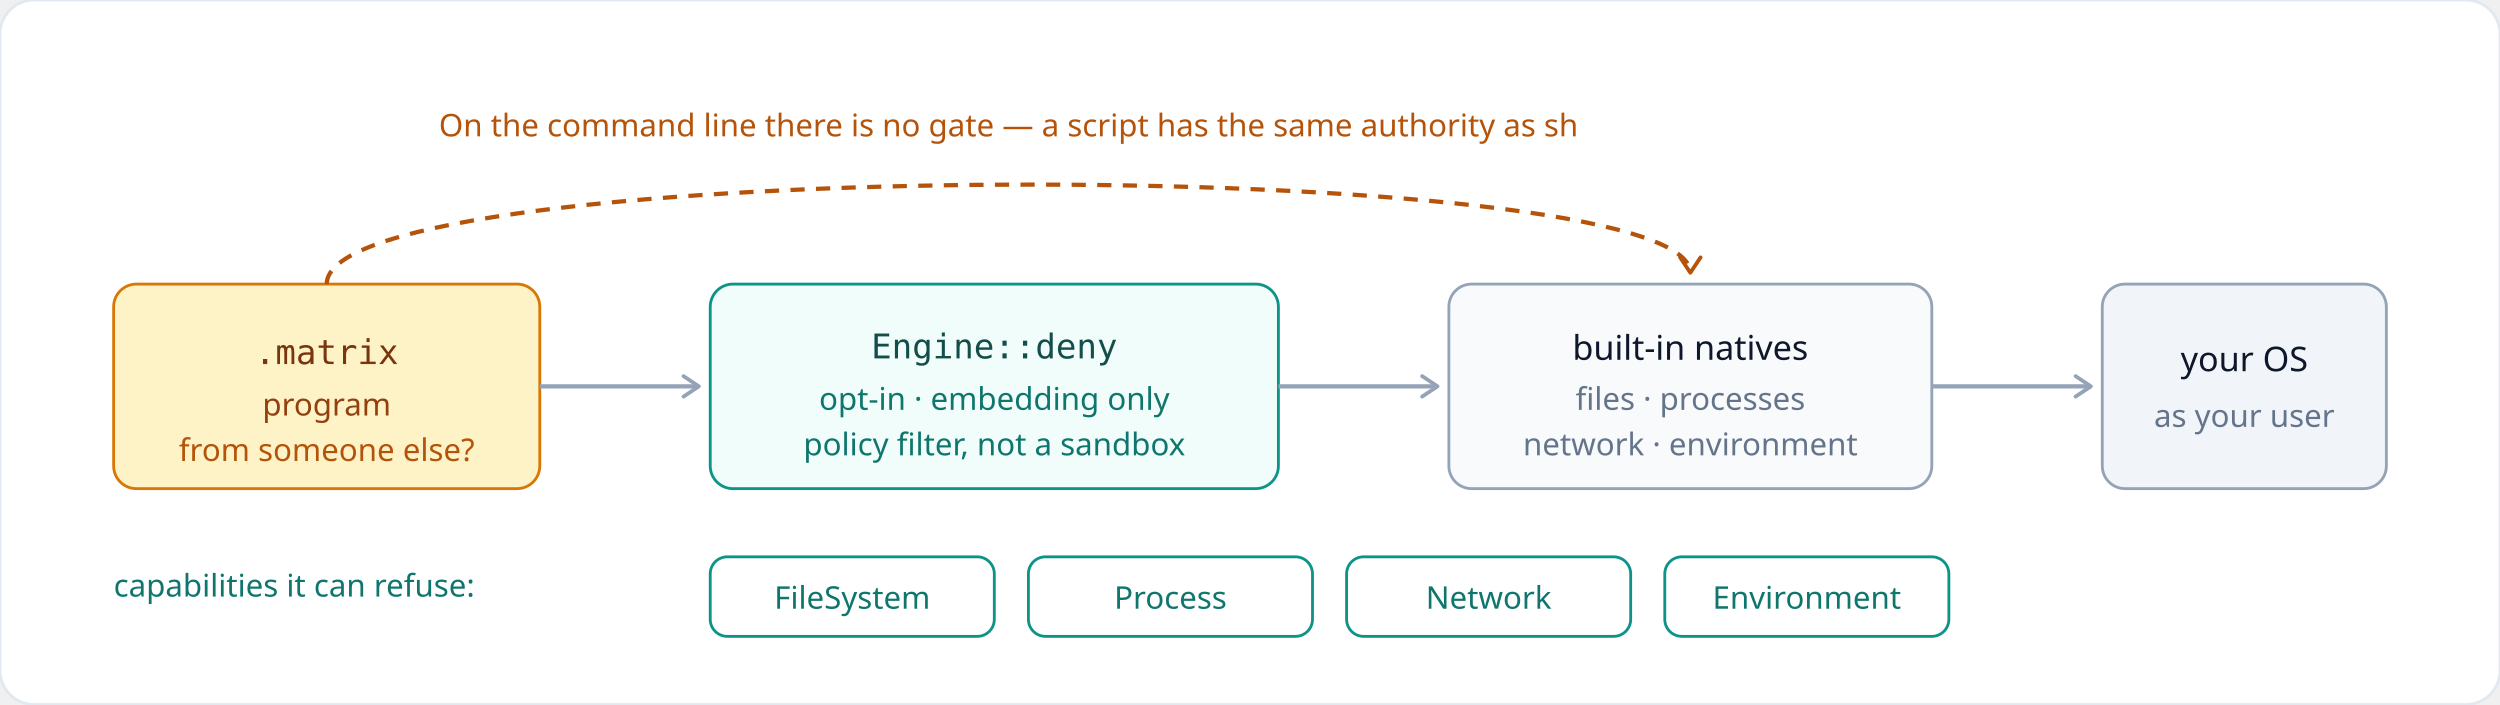
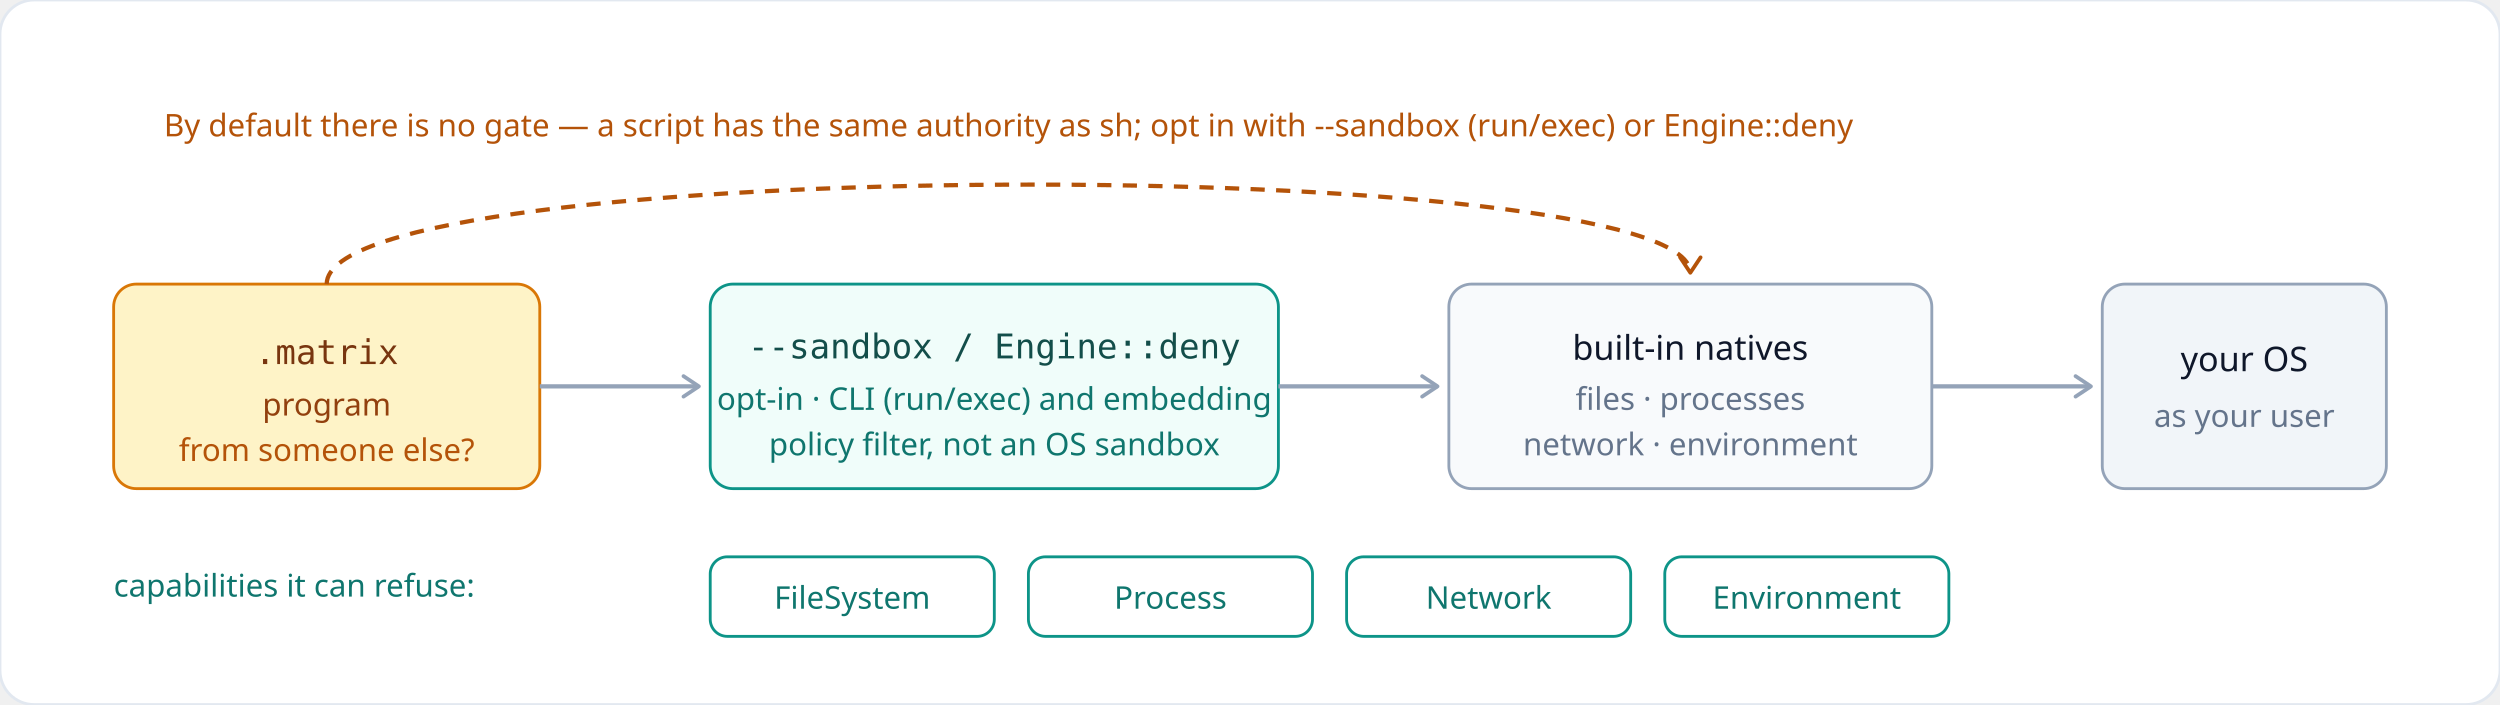
<svg xmlns="http://www.w3.org/2000/svg" viewBox="0 0 880 248" width="880" height="248" role="img">
  <defs>
    <marker id="s" viewBox="0 0 10 10" refX="8" refY="5" markerWidth="6" markerHeight="6" orient="auto-start-reverse">
      <path d="M2 1L8 5L2 9" fill="none" stroke="#94A3B8" stroke-width="1.5" stroke-linecap="round" stroke-linejoin="round" />
    </marker>
    <marker id="sr" viewBox="0 0 10 10" refX="8" refY="5" markerWidth="6" markerHeight="6" orient="auto-start-reverse">
      <path d="M2 1L8 5L2 9" fill="none" stroke="#B45309" stroke-width="1.5" stroke-linecap="round" stroke-linejoin="round" />
    </marker>
  </defs>
  <rect x="0" y="0" width="880" height="248" rx="12" fill="#FFFFFF" stroke="#E2E8F0" stroke-width="1" />
  <rect x="40" y="100" width="150" height="72" rx="8" fill="#FEF3C7" stroke="#D97706" stroke-width="1" />
  <text x="115" y="124" text-anchor="middle" dominant-baseline="central" font-family="ui-monospace, SFMono-Regular, Menlo, Consolas, monospace" font-size="12" fill="#78350F">.matrix</text>
  <text x="115" y="142" text-anchor="middle" dominant-baseline="central" font-family="ui-sans-serif, system-ui, sans-serif" font-size="11" fill="#92400E">program</text>
  <text x="115" y="158" text-anchor="middle" dominant-baseline="central" font-family="ui-sans-serif, system-ui, sans-serif" font-size="11" fill="#B45309">from someone else?</text>
  <rect x="250" y="100" width="200" height="72" rx="8" fill="#F0FDFA" stroke="#0D9488" stroke-width="1" />
-   <text x="350" y="122" text-anchor="middle" dominant-baseline="central" font-family="ui-monospace, SFMono-Regular, Menlo, Consolas, monospace" font-size="12" fill="#134E4A">Engine::deny</text>
-   <text x="350" y="140" text-anchor="middle" dominant-baseline="central" font-family="ui-sans-serif, system-ui, sans-serif" font-size="11" fill="#0F766E">opt-in · embedding only</text>
-   <text x="350" y="156" text-anchor="middle" dominant-baseline="central" font-family="ui-sans-serif, system-ui, sans-serif" font-size="11" fill="#0F766E">policy filter, not a sandbox</text>
+   <text x="350" y="122" text-anchor="middle" dominant-baseline="central" font-family="ui-monospace, SFMono-Regular, Menlo, Consolas, monospace" font-size="12" fill="#134E4A">--sandbox / Engine::deny</text>
+   <text x="350" y="140" text-anchor="middle" dominant-baseline="central" font-family="ui-sans-serif, system-ui, sans-serif" font-size="11" fill="#0F766E">opt-in · CLI (run/exec) and embedding</text>
+   <text x="350" y="156" text-anchor="middle" dominant-baseline="central" font-family="ui-sans-serif, system-ui, sans-serif" font-size="11" fill="#0F766E">policy filter, not an OS sandbox</text>
  <rect x="510" y="100" width="170" height="72" rx="8" fill="#F8FAFC" stroke="#94A3B8" stroke-width="1" />
  <text x="595" y="122" text-anchor="middle" dominant-baseline="central" font-family="ui-sans-serif, system-ui, sans-serif" font-size="12" font-weight="500" fill="#0F172A">built-in natives</text>
  <text x="595" y="140" text-anchor="middle" dominant-baseline="central" font-family="ui-sans-serif, system-ui, sans-serif" font-size="11" fill="#64748B">files · processes</text>
  <text x="595" y="156" text-anchor="middle" dominant-baseline="central" font-family="ui-sans-serif, system-ui, sans-serif" font-size="11" fill="#64748B">network · environment</text>
  <rect x="740" y="100" width="100" height="72" rx="8" fill="#F1F5F9" stroke="#94A3B8" stroke-width="1" />
  <text x="790" y="126" text-anchor="middle" dominant-baseline="central" font-family="ui-sans-serif, system-ui, sans-serif" font-size="12" font-weight="500" fill="#0F172A">your OS</text>
  <text x="790" y="146" text-anchor="middle" dominant-baseline="central" font-family="ui-sans-serif, system-ui, sans-serif" font-size="11" fill="#64748B">as your user</text>
  <path d="M190 136 L246 136" fill="none" stroke="#94A3B8" stroke-width="1.5" marker-end="url(#s)" />
  <path d="M450 136 L506 136" fill="none" stroke="#94A3B8" stroke-width="1.5" marker-end="url(#s)" />
  <path d="M680 136 L736 136" fill="none" stroke="#94A3B8" stroke-width="1.5" marker-end="url(#s)" />
  <path d="M115 100 C 115 54, 595 54, 595 96" fill="none" stroke="#B45309" stroke-width="1.5" stroke-dasharray="5 4" marker-end="url(#sr)" />
-   <text x="355" y="48" text-anchor="middle" font-family="ui-sans-serif, system-ui, sans-serif" font-size="11" fill="#B45309">On the command line there is no gate — a script has the same authority as sh</text>
+   <text x="355" y="48" text-anchor="middle" font-family="ui-sans-serif, system-ui, sans-serif" font-size="11" fill="#B45309">By default there is no gate — a script has the same authority as sh; opt in with --sandbox (run/exec) or Engine::deny</text>
  <text x="40" y="210" font-family="ui-sans-serif, system-ui, sans-serif" font-size="11" fill="#0F766E">capabilities it can refuse:</text>
  <rect x="250" y="196" width="100" height="28" rx="6" fill="#FFFFFF" stroke="#0D9488" stroke-width="1" />
  <text x="300" y="210" text-anchor="middle" dominant-baseline="central" font-family="ui-sans-serif, system-ui, sans-serif" font-size="11" fill="#0F766E">FileSystem</text>
  <rect x="362" y="196" width="100" height="28" rx="6" fill="#FFFFFF" stroke="#0D9488" stroke-width="1" />
  <text x="412" y="210" text-anchor="middle" dominant-baseline="central" font-family="ui-sans-serif, system-ui, sans-serif" font-size="11" fill="#0F766E">Process</text>
  <rect x="474" y="196" width="100" height="28" rx="6" fill="#FFFFFF" stroke="#0D9488" stroke-width="1" />
  <text x="524" y="210" text-anchor="middle" dominant-baseline="central" font-family="ui-sans-serif, system-ui, sans-serif" font-size="11" fill="#0F766E">Network</text>
  <rect x="586" y="196" width="100" height="28" rx="6" fill="#FFFFFF" stroke="#0D9488" stroke-width="1" />
  <text x="636" y="210" text-anchor="middle" dominant-baseline="central" font-family="ui-sans-serif, system-ui, sans-serif" font-size="11" fill="#0F766E">Environment</text>
</svg>
